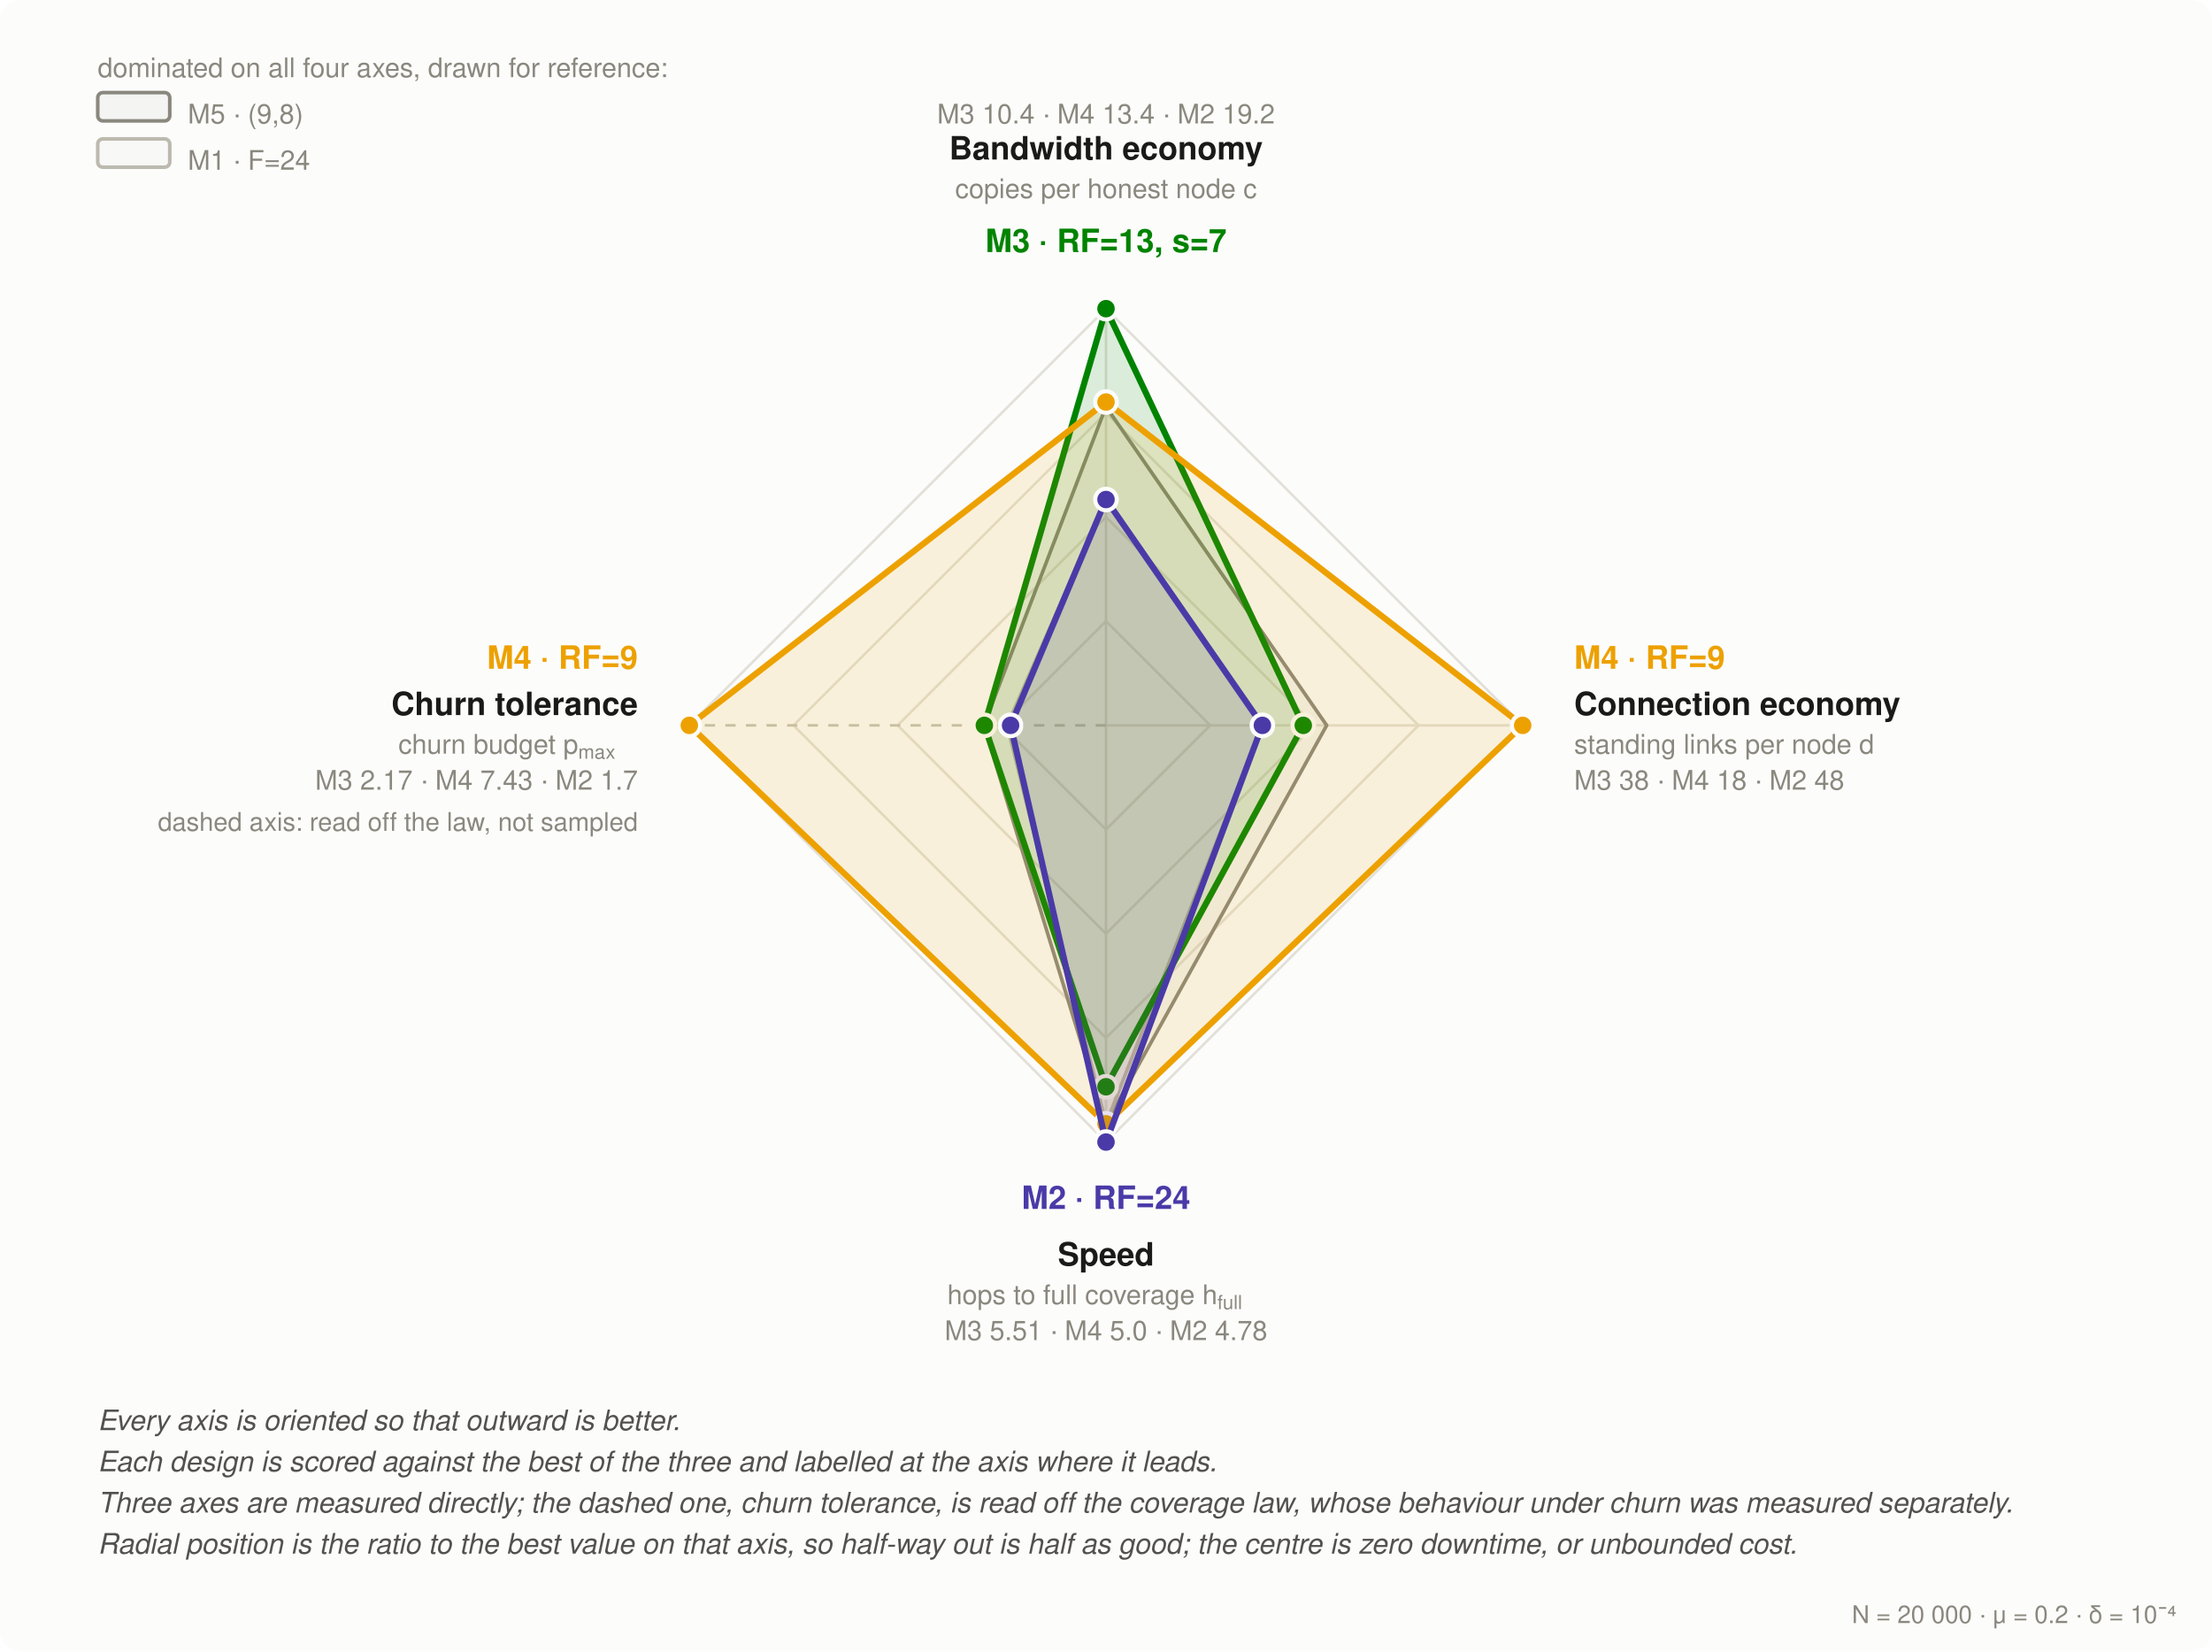
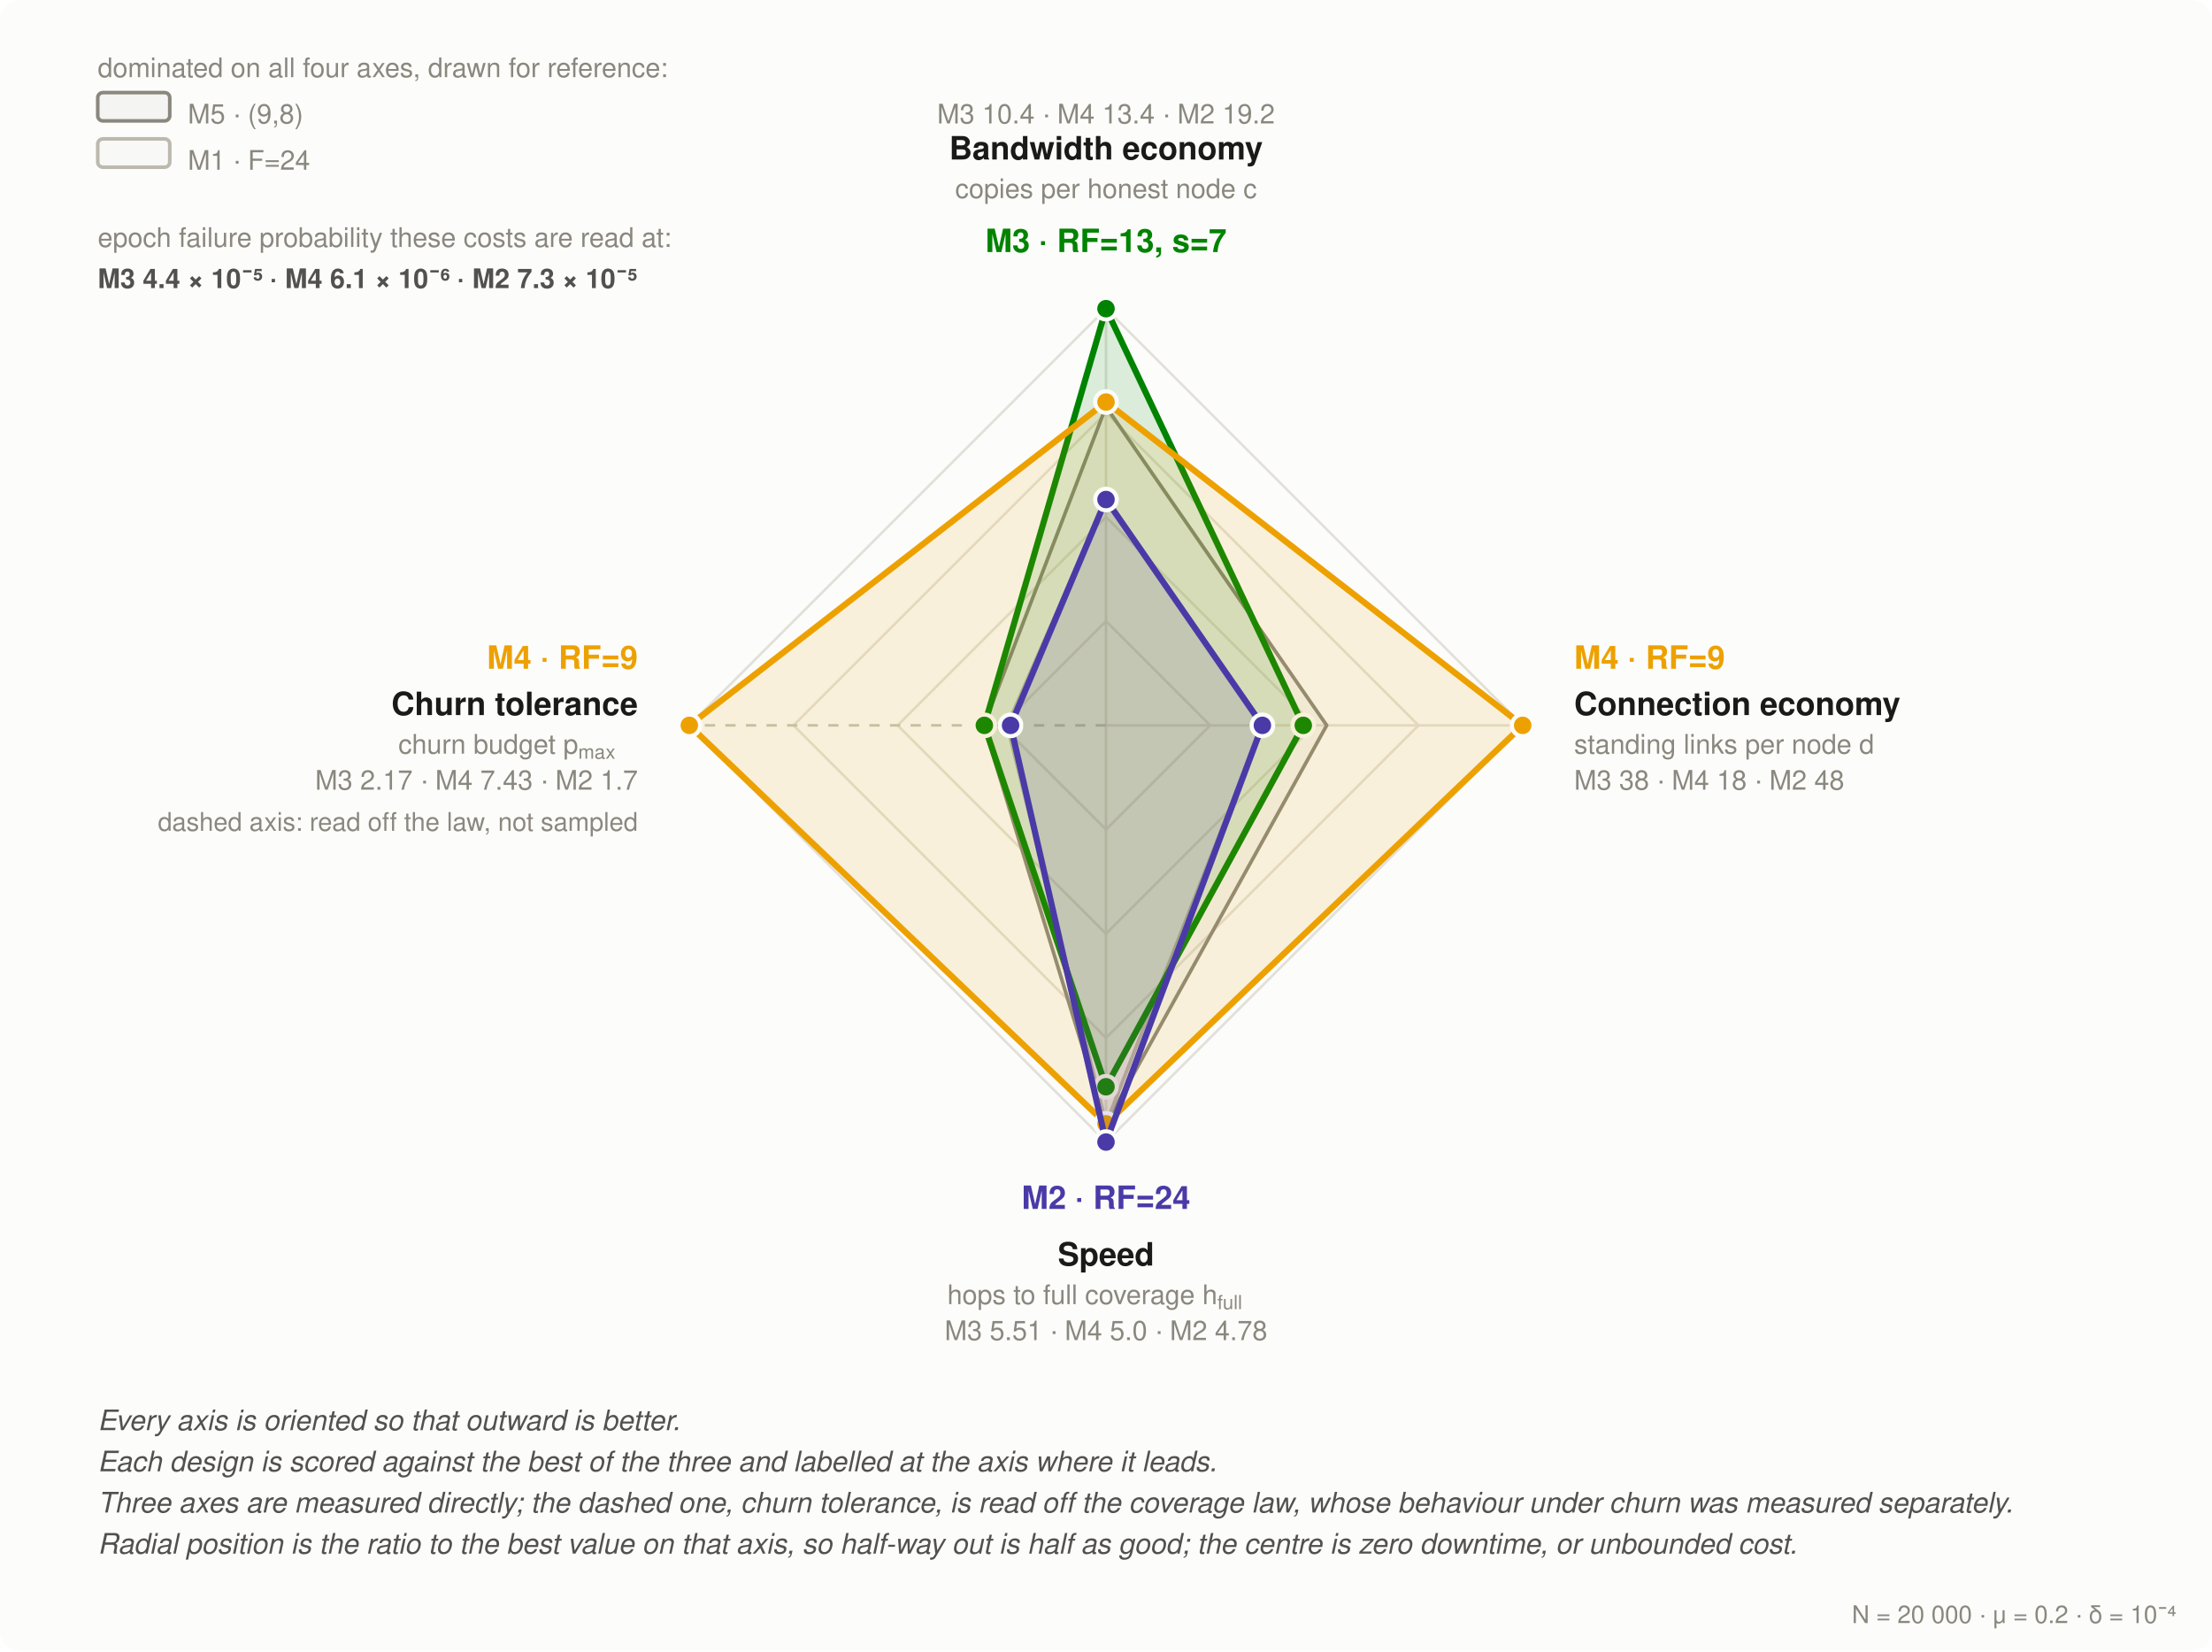
<svg xmlns="http://www.w3.org/2000/svg" viewBox="0 0 860 642" width="860" height="642" role="img" aria-labelledby="t d">
  <rect width="860" height="642" rx="8" fill="#fcfcfb" />
  <polygon points="430.0,241.5 470.5,282.0 430.0,322.5 389.5,282.0" fill="none" stroke="#e2e0d8" stroke-width="1" />
  <polygon points="430.0,201.0 511.0,282.0 430.0,363.0 349.0,282.0" fill="none" stroke="#e2e0d8" stroke-width="1" />
  <polygon points="430.0,160.5 551.5,282.0 430.0,403.5 308.5,282.0" fill="none" stroke="#e2e0d8" stroke-width="1" />
  <polygon points="430.0,120.0 592.0,282.0 430.0,444.0 268.0,282.0" fill="none" stroke="#e2e0d8" stroke-width="1" />
  <line x1="430.0" y1="282.0" x2="430.0" y2="120.0" stroke="#e2e0d8" stroke-width="1" />
  <line x1="430.0" y1="282.0" x2="592.0" y2="282.0" stroke="#e2e0d8" stroke-width="1" />
  <line x1="430.0" y1="282.0" x2="430.0" y2="444.0" stroke="#e2e0d8" stroke-width="1" />
  <line x1="430.0" y1="282.0" x2="268.0" y2="282.0" stroke="#c4c2b9" stroke-width="1" stroke-dasharray="4 4" />
  <polygon points="430.0,158.1 515.8,282.0 430.0,436.9 382.5,282.0" fill="#8a887e" fill-opacity="0.07" stroke="#8a887e" stroke-width="1.4" stroke-linejoin="round" />
  <polygon points="430.0,194.2 490.8,282.0 430.0,436.9 391.6,282.0" fill="#bcb9ae" fill-opacity="0.07" stroke="#bcb9ae" stroke-width="1.4" stroke-linejoin="round" />
  <text x="38.0" y="30.0" font-size="10.5" fill="#8a887e" font-family="-apple-system,BlinkMacSystemFont,Segoe UI,Helvetica,Arial,sans-serif">dominated on all four axes, drawn for reference:</text>
  <rect x="38" y="36.0" width="28" height="11" rx="2" fill="#8a887e" fill-opacity="0.07" stroke="#8a887e" stroke-width="1.4" />
  <text x="73.0" y="48.0" font-size="10.5" fill="#8a887e" font-family="-apple-system,BlinkMacSystemFont,Segoe UI,Helvetica,Arial,sans-serif">M5 · (9,8)</text>
  <rect x="38" y="54.0" width="28" height="11" rx="2" fill="#bcb9ae" fill-opacity="0.07" stroke="#bcb9ae" stroke-width="1.4" />
  <text x="73.0" y="66.0" font-size="10.5" fill="#8a887e" font-family="-apple-system,BlinkMacSystemFont,Segoe UI,Helvetica,Arial,sans-serif">M1 · F=24</text>
+   <text x="38.0" y="96.0" font-size="10.5" fill="#8a887e" font-family="-apple-system,BlinkMacSystemFont,Segoe UI,Helvetica,Arial,sans-serif">epoch failure probability these costs are read at:</text>
+   <text x="38.0" y="112.0" font-size="10.5" fill="#52514e" font-family="-apple-system,BlinkMacSystemFont,Segoe UI,Helvetica,Arial,sans-serif" font-weight="600">M3 4.4 × 10⁻⁵ · M4 6.1 × 10⁻⁶ · M2 7.3 × 10⁻⁵</text>
  <polygon points="430.0,120.0 506.7,282.0 430.0,422.5 382.7,282.0" fill="#008300" fill-opacity="0.13" stroke="#008300" stroke-width="2.4" stroke-linejoin="round" />
  <circle cx="430.0" cy="120.0" r="4.2" fill="#008300" stroke="#fcfcfb" stroke-width="1.6" />
  <circle cx="506.7" cy="282.0" r="4.2" fill="#008300" stroke="#fcfcfb" stroke-width="1.6" />
  <circle cx="430.0" cy="422.5" r="4.2" fill="#008300" stroke="#fcfcfb" stroke-width="1.6" />
  <circle cx="382.7" cy="282.0" r="4.2" fill="#008300" stroke="#fcfcfb" stroke-width="1.6" />
  <polygon points="430.0,156.3 592.0,282.0 430.0,436.9 268.0,282.0" fill="#eda100" fill-opacity="0.13" stroke="#eda100" stroke-width="2.4" stroke-linejoin="round" />
  <circle cx="430.0" cy="156.3" r="4.2" fill="#eda100" stroke="#fcfcfb" stroke-width="1.6" />
  <circle cx="592.0" cy="282.0" r="4.2" fill="#eda100" stroke="#fcfcfb" stroke-width="1.6" />
  <circle cx="430.0" cy="436.9" r="4.2" fill="#eda100" stroke="#fcfcfb" stroke-width="1.6" />
  <circle cx="268.0" cy="282.0" r="4.2" fill="#eda100" stroke="#fcfcfb" stroke-width="1.6" />
  <polygon points="430.0,194.2 490.8,282.0 430.0,444.0 392.9,282.0" fill="#4a3aa7" fill-opacity="0.13" stroke="#4a3aa7" stroke-width="2.4" stroke-linejoin="round" />
  <circle cx="430.0" cy="194.2" r="4.2" fill="#4a3aa7" stroke="#fcfcfb" stroke-width="1.6" />
  <circle cx="490.8" cy="282.0" r="4.2" fill="#4a3aa7" stroke="#fcfcfb" stroke-width="1.6" />
  <circle cx="430.0" cy="444.0" r="4.2" fill="#4a3aa7" stroke="#fcfcfb" stroke-width="1.6" />
  <circle cx="392.9" cy="282.0" r="4.2" fill="#4a3aa7" stroke="#fcfcfb" stroke-width="1.6" />
  <text x="430.0" y="98.0" font-size="12.5" fill="#008300" font-family="-apple-system,BlinkMacSystemFont,Segoe UI,Helvetica,Arial,sans-serif" text-anchor="middle" font-weight="650">M3 · RF=13, s=7</text>
  <text x="430.0" y="62.0" font-size="12.5" fill="#1a1a19" font-family="-apple-system,BlinkMacSystemFont,Segoe UI,Helvetica,Arial,sans-serif" text-anchor="middle" font-weight="600">Bandwidth economy</text>
  <text x="430.0" y="77.0" font-size="10.5" fill="#8a887e" font-family="-apple-system,BlinkMacSystemFont,Segoe UI,Helvetica,Arial,sans-serif" text-anchor="middle">copies per honest node c</text>
  <text x="430.0" y="48.0" font-size="10.5" fill="#8a887e" font-family="-apple-system,BlinkMacSystemFont,Segoe UI,Helvetica,Arial,sans-serif" text-anchor="middle">M3 10.4 · M4 13.4 · M2 19.2</text>
  <text x="612.0" y="260.0" font-size="12.5" fill="#eda100" font-family="-apple-system,BlinkMacSystemFont,Segoe UI,Helvetica,Arial,sans-serif" font-weight="650">M4 · RF=9</text>
  <text x="612.0" y="278.0" font-size="12.5" fill="#1a1a19" font-family="-apple-system,BlinkMacSystemFont,Segoe UI,Helvetica,Arial,sans-serif" font-weight="600">Connection economy</text>
  <text x="612.0" y="293.0" font-size="10.5" fill="#8a887e" font-family="-apple-system,BlinkMacSystemFont,Segoe UI,Helvetica,Arial,sans-serif">standing links per node d</text>
  <text x="612.0" y="307.0" font-size="10.5" fill="#8a887e" font-family="-apple-system,BlinkMacSystemFont,Segoe UI,Helvetica,Arial,sans-serif">M3 38 · M4 18 · M2 48</text>
  <text x="430.0" y="470.0" font-size="12.5" fill="#4a3aa7" font-family="-apple-system,BlinkMacSystemFont,Segoe UI,Helvetica,Arial,sans-serif" text-anchor="middle" font-weight="650">M2 · RF=24</text>
  <text x="430.0" y="492.0" font-size="12.5" fill="#1a1a19" font-family="-apple-system,BlinkMacSystemFont,Segoe UI,Helvetica,Arial,sans-serif" text-anchor="middle" font-weight="600">Speed</text>
  <text x="430.0" y="507.0" font-size="10.5" fill="#8a887e" font-family="-apple-system,BlinkMacSystemFont,Segoe UI,Helvetica,Arial,sans-serif" text-anchor="middle" xml:space="preserve">hops to full coverage h<tspan font-size="0.72em" dy="0.26em">full</tspan>
  </text>
  <text x="430.0" y="521.0" font-size="10.5" fill="#8a887e" font-family="-apple-system,BlinkMacSystemFont,Segoe UI,Helvetica,Arial,sans-serif" text-anchor="middle">M3 5.51 · M4 5.0 · M2 4.78</text>
  <text x="248.0" y="260.0" font-size="12.5" fill="#eda100" font-family="-apple-system,BlinkMacSystemFont,Segoe UI,Helvetica,Arial,sans-serif" text-anchor="end" font-weight="650">M4 · RF=9</text>
  <text x="248.0" y="278.0" font-size="12.5" fill="#1a1a19" font-family="-apple-system,BlinkMacSystemFont,Segoe UI,Helvetica,Arial,sans-serif" text-anchor="end" font-weight="600">Churn tolerance</text>
  <text x="248.0" y="293.0" font-size="10.5" fill="#8a887e" font-family="-apple-system,BlinkMacSystemFont,Segoe UI,Helvetica,Arial,sans-serif" text-anchor="end" xml:space="preserve">churn budget p<tspan font-size="0.72em" dy="0.26em">max</tspan>
  </text>
  <text x="248.0" y="307.0" font-size="10.5" fill="#8a887e" font-family="-apple-system,BlinkMacSystemFont,Segoe UI,Helvetica,Arial,sans-serif" text-anchor="end">M3 2.17 · M4 7.43 · M2 1.7</text>
  <text x="248.0" y="323.0" font-size="10" fill="#8a887e" font-family="-apple-system,BlinkMacSystemFont,Segoe UI,Helvetica,Arial,sans-serif" text-anchor="end">dashed axis: read off the law, not sampled</text>
  <text x="38.0" y="556.0" font-size="11" fill="#52514e" font-family="-apple-system,BlinkMacSystemFont,Segoe UI,Helvetica,Arial,sans-serif" font-style="italic">Every axis is oriented so that outward is better.</text>
  <text x="38.0" y="572.0" font-size="11" fill="#52514e" font-family="-apple-system,BlinkMacSystemFont,Segoe UI,Helvetica,Arial,sans-serif" font-style="italic">Each design is scored against the best of the three and labelled at the axis where it leads.</text>
  <text x="38.0" y="588.0" font-size="11" fill="#52514e" font-family="-apple-system,BlinkMacSystemFont,Segoe UI,Helvetica,Arial,sans-serif" font-style="italic">Three axes are measured directly; the dashed one, churn tolerance, is read off the coverage law, whose behaviour under churn was measured separately.</text>
  <text x="38.0" y="604.0" font-size="11" fill="#52514e" font-family="-apple-system,BlinkMacSystemFont,Segoe UI,Helvetica,Arial,sans-serif" font-style="italic">Radial position is the ratio to the best value on that axis, so half-way out is half as good; the centre is zero downtime, or unbounded cost.</text>
  <text x="846.0" y="631.0" font-size="9.5" fill="#8a887e" font-family="-apple-system,BlinkMacSystemFont,Segoe UI,Helvetica,Arial,sans-serif" text-anchor="end">N = 20 000 · μ = 0.2 · δ = 10⁻⁴</text>
</svg>
